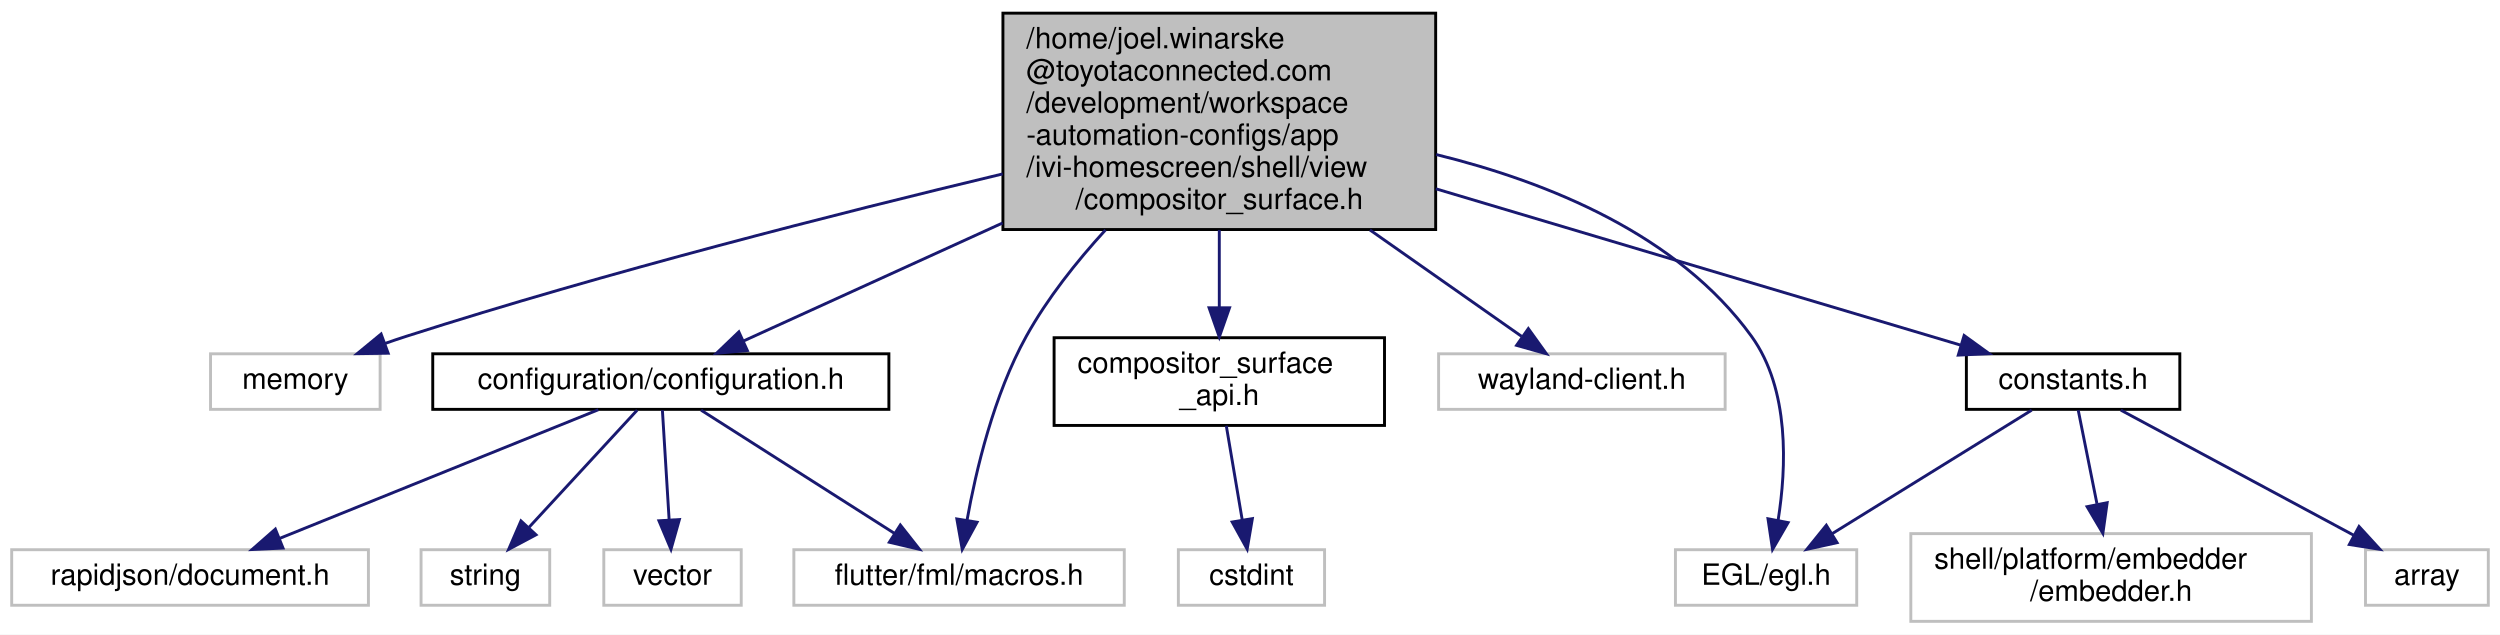
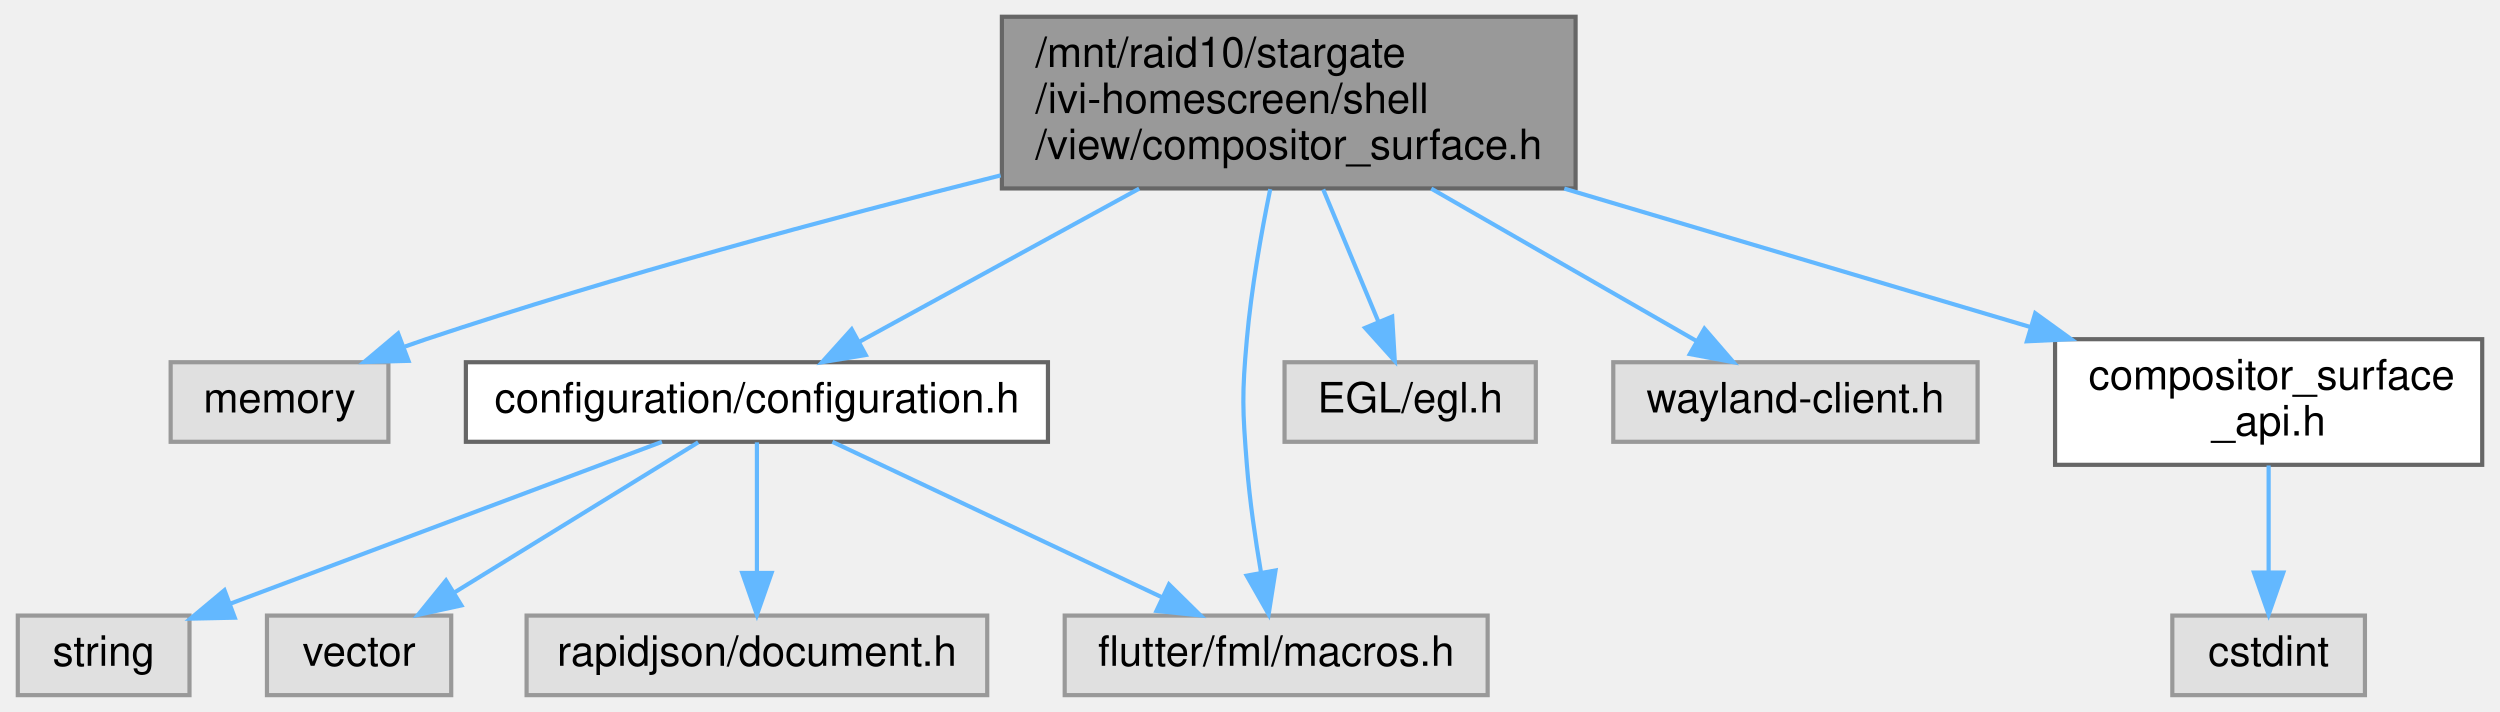
- <svg xmlns="http://www.w3.org/2000/svg" xmlns:xlink="http://www.w3.org/1999/xlink" width="855pt" height="217pt" viewBox="0.00 0.00 855.00 217.00">
-   <g id="graph0" class="graph" transform="scale(1 1) rotate(0) translate(4 213)">
-     <polygon fill="white" stroke="transparent" points="-4,4 -4,-213 851,-213 851,4 -4,4" />
+ <svg xmlns="http://www.w3.org/2000/svg" xmlns:xlink="http://www.w3.org/1999/xlink" width="597pt" height="170pt" viewBox="0.00 0.00 596.50 170.00">
+   <g id="graph0" class="graph" transform="scale(1 1) rotate(0) translate(4 166)">
    <g id="node1" class="node">
      <g id="a_node1">
        <a xlink:title=" ">
-           <polygon fill="#bfbfbf" stroke="black" points="339,-134.5 339,-208.5 487,-208.5 487,-134.5 339,-134.5" />
-           <text text-anchor="start" x="347" y="-196.5" font-family="Helvetica,sans-Serif" font-size="10.00">/home/joel.winarske</text>
-           <text text-anchor="start" x="347" y="-185.5" font-family="Helvetica,sans-Serif" font-size="10.00">@toyotaconnected.com</text>
-           <text text-anchor="start" x="347" y="-174.5" font-family="Helvetica,sans-Serif" font-size="10.00">/development/workspace</text>
-           <text text-anchor="start" x="347" y="-163.5" font-family="Helvetica,sans-Serif" font-size="10.00">-automation-configs/app</text>
-           <text text-anchor="start" x="347" y="-152.5" font-family="Helvetica,sans-Serif" font-size="10.00">/ivi-homescreen/shell/view</text>
-           <text text-anchor="middle" x="413" y="-141.5" font-family="Helvetica,sans-Serif" font-size="10.00">/compositor_surface.h</text>
+           <polygon fill="#999999" stroke="#666666" points="372,-162 235,-162 235,-121 372,-121 372,-162" />
+           <text text-anchor="start" x="243" y="-150" font-family="Helvetica,sans-Serif" font-size="10.00">/mnt/raid10/stargate</text>
+           <text text-anchor="start" x="243" y="-139" font-family="Helvetica,sans-Serif" font-size="10.00">/ivi-homescreen/shell</text>
+           <text text-anchor="middle" x="303.5" y="-128" font-family="Helvetica,sans-Serif" font-size="10.00">/view/compositor_surface.h</text>
        </a>
      </g>
    </g>
    <g id="node2" class="node">
      <g id="a_node2">
        <a xlink:title=" ">
-           <polygon fill="white" stroke="#bfbfbf" points="68,-73 68,-92 126,-92 126,-73 68,-73" />
-           <text text-anchor="middle" x="97" y="-80" font-family="Helvetica,sans-Serif" font-size="10.00">memory</text>
+           <polygon fill="#e0e0e0" stroke="#999999" points="88.5,-79.5 36.5,-79.5 36.5,-60.5 88.5,-60.5 88.5,-79.5" />
+           <text text-anchor="middle" x="62.5" y="-67.5" font-family="Helvetica,sans-Serif" font-size="10.00">memory</text>
        </a>
      </g>
    </g>
    <g id="edge1" class="edge">
-       <path fill="none" stroke="midnightblue" d="M338.91,-153.52C282.54,-140.03 203.29,-119.86 135,-98 132.59,-97.23 130.1,-96.39 127.62,-95.51" />
-       <polygon fill="midnightblue" stroke="midnightblue" points="128.75,-92.2 118.16,-92.04 126.34,-98.77 128.75,-92.2" />
+       <path fill="none" stroke="#63b8ff" d="M234.7,-124.12C194.38,-113.98 142.65,-100.05 97.5,-85 95.84,-84.44 94.14,-83.85 92.43,-83.24" />
+       <polygon fill="#63b8ff" stroke="#63b8ff" points="93.3,-79.83 82.71,-79.55 90.82,-86.37 93.3,-79.83" />
    </g>
    <g id="node3" class="node">
      <g id="a_node3">
        <a xlink:href="configuration_8h.html" target="_top" xlink:title=" ">
-           <polygon fill="white" stroke="black" points="144,-73 144,-92 300,-92 300,-73 144,-73" />
-           <text text-anchor="middle" x="222" y="-80" font-family="Helvetica,sans-Serif" font-size="10.00">configuration/configuration.h</text>
+           <polygon fill="white" stroke="#666666" points="246,-79.5 107,-79.5 107,-60.5 246,-60.5 246,-79.5" />
+           <text text-anchor="middle" x="176.5" y="-67.5" font-family="Helvetica,sans-Serif" font-size="10.00">configuration/configuration.h</text>
        </a>
      </g>
    </g>
    <g id="edge2" class="edge">
-       <path fill="none" stroke="midnightblue" d="M338.88,-136.74C307.87,-122.61 273.68,-107.04 250.34,-96.41" />
-       <polygon fill="midnightblue" stroke="midnightblue" points="251.59,-93.13 241.04,-92.17 248.69,-99.5 251.59,-93.13" />
+       <path fill="none" stroke="#63b8ff" d="M267.79,-120.96C246.45,-109.28 219.89,-94.75 200.94,-84.37" />
+       <polygon fill="#63b8ff" stroke="#63b8ff" points="202.49,-81.23 192.04,-79.5 199.13,-87.37 202.49,-81.23" />
    </g>
    <g id="node6" class="node">
      <g id="a_node6">
        <a xlink:title=" ">
-           <polygon fill="white" stroke="#bfbfbf" points="267.5,-6 267.5,-25 380.5,-25 380.5,-6 267.5,-6" />
-           <text text-anchor="middle" x="324" y="-13" font-family="Helvetica,sans-Serif" font-size="10.00">flutter/fml/macros.h</text>
+           <polygon fill="#e0e0e0" stroke="#999999" points="351,-19 250,-19 250,0 351,0 351,-19" />
+           <text text-anchor="middle" x="300.5" y="-7" font-family="Helvetica,sans-Serif" font-size="10.00">flutter/fml/macros.h</text>
        </a>
      </g>
    </g>
    <g id="edge7" class="edge">
-       <path fill="none" stroke="midnightblue" d="M374.08,-134.36C364.11,-123.47 354.19,-110.95 347,-98 335.88,-77.97 329.77,-52.12 326.7,-34.96" />
-       <polygon fill="midnightblue" stroke="midnightblue" points="330.15,-34.4 325.09,-25.09 323.24,-35.52 330.15,-34.4" />
+       <path fill="none" stroke="#63b8ff" d="M299.08,-120.84C296.92,-110.28 294.57,-96.99 293.5,-85 292.31,-71.72 292.46,-68.29 293.5,-55 294.16,-46.52 295.53,-37.22 296.87,-29.32" />
+       <polygon fill="#63b8ff" stroke="#63b8ff" points="300.35,-29.78 298.7,-19.32 293.46,-28.53 300.35,-29.78" />
    </g>
    <g id="node8" class="node">
      <g id="a_node8">
        <a xlink:title=" ">
-           <polygon fill="white" stroke="#bfbfbf" points="569,-6 569,-25 631,-25 631,-6 569,-6" />
-           <text text-anchor="middle" x="600" y="-13" font-family="Helvetica,sans-Serif" font-size="10.00">EGL/egl.h</text>
+           <polygon fill="#e0e0e0" stroke="#999999" points="362.5,-79.5 302.5,-79.5 302.5,-60.5 362.5,-60.5 362.5,-79.5" />
+           <text text-anchor="middle" x="332.5" y="-67.5" font-family="Helvetica,sans-Serif" font-size="10.00">EGL/egl.h</text>
        </a>
      </g>
    </g>
    <g id="edge8" class="edge">
-       <path fill="none" stroke="midnightblue" d="M487.16,-160.15C525.74,-150.68 569.97,-132.58 595,-98 608.15,-79.83 606.96,-52.98 604.12,-35.12" />
-       <polygon fill="midnightblue" stroke="midnightblue" points="607.52,-34.27 602.21,-25.1 600.65,-35.58 607.52,-34.27" />
+       <path fill="none" stroke="#63b8ff" d="M311.73,-120.77C315.86,-110.87 320.84,-98.95 324.88,-89.26" />
+       <polygon fill="#63b8ff" stroke="#63b8ff" points="328.2,-90.4 328.82,-79.82 321.74,-87.7 328.2,-90.4" />
    </g>
    <g id="node9" class="node">
      <g id="a_node9">
        <a xlink:title=" ">
-           <polygon fill="white" stroke="#bfbfbf" points="488,-73 488,-92 586,-92 586,-73 488,-73" />
-           <text text-anchor="middle" x="537" y="-80" font-family="Helvetica,sans-Serif" font-size="10.00">wayland-client.h</text>
+           <polygon fill="#e0e0e0" stroke="#999999" points="468,-79.5 381,-79.5 381,-60.5 468,-60.5 468,-79.5" />
+           <text text-anchor="middle" x="424.5" y="-67.5" font-family="Helvetica,sans-Serif" font-size="10.00">wayland-client.h</text>
        </a>
      </g>
    </g>
    <g id="edge9" class="edge">
-       <path fill="none" stroke="midnightblue" d="M464.51,-134.36C482.74,-121.57 502.22,-107.9 516.39,-97.96" />
-       <polygon fill="midnightblue" stroke="midnightblue" points="518.69,-100.62 524.87,-92.01 514.67,-94.89 518.69,-100.62" />
+       <path fill="none" stroke="#63b8ff" d="M337.53,-120.96C357.77,-109.33 382.93,-94.88 400.97,-84.51" />
+       <polygon fill="#63b8ff" stroke="#63b8ff" points="402.77,-87.52 409.7,-79.5 399.28,-81.45 402.77,-87.52" />
    </g>
    <g id="node10" class="node">
      <g id="a_node10">
        <a xlink:href="compositor__surface__api_8h.html" target="_top" xlink:title=" ">
-           <polygon fill="white" stroke="black" points="356.5,-67.5 356.5,-97.5 469.5,-97.5 469.5,-67.5 356.5,-67.5" />
-           <text text-anchor="start" x="364.5" y="-85.5" font-family="Helvetica,sans-Serif" font-size="10.00">compositor_surface</text>
-           <text text-anchor="middle" x="413" y="-74.5" font-family="Helvetica,sans-Serif" font-size="10.00">_api.h</text>
+           <polygon fill="white" stroke="#666666" points="588.5,-85 486.5,-85 486.5,-55 588.5,-55 588.5,-85" />
+           <text text-anchor="start" x="494.5" y="-73" font-family="Helvetica,sans-Serif" font-size="10.00">compositor_surface</text>
+           <text text-anchor="middle" x="537.5" y="-62" font-family="Helvetica,sans-Serif" font-size="10.00">_api.h</text>
        </a>
      </g>
    </g>
    <g id="edge10" class="edge">
-       <path fill="none" stroke="midnightblue" d="M413,-134.36C413,-125.4 413,-116.01 413,-107.78" />
-       <polygon fill="midnightblue" stroke="midnightblue" points="416.5,-107.74 413,-97.74 409.5,-107.74 416.5,-107.74" />
-     </g>
-     <g id="node12" class="node">
-       <g id="a_node12">
-         <a xlink:href="constants_8h.html" target="_top" xlink:title=" ">
-           <polygon fill="white" stroke="black" points="668.5,-73 668.5,-92 741.5,-92 741.5,-73 668.5,-73" />
-           <text text-anchor="middle" x="705" y="-80" font-family="Helvetica,sans-Serif" font-size="10.00">constants.h</text>
-         </a>
-       </g>
-     </g>
-     <g id="edge12" class="edge">
-       <path fill="none" stroke="midnightblue" d="M487.06,-148.43C544.24,-131.4 621.04,-108.52 666.55,-94.96" />
-       <polygon fill="midnightblue" stroke="midnightblue" points="667.73,-98.26 676.31,-92.05 665.73,-91.55 667.73,-98.26" />
+       <path fill="none" stroke="#63b8ff" d="M369.3,-120.96C404.37,-110.54 447.08,-97.86 480.68,-87.88" />
+       <polygon fill="#63b8ff" stroke="#63b8ff" points="481.76,-91.21 490.35,-85 479.77,-84.5 481.76,-91.21" />
    </g>
    <g id="node4" class="node">
      <g id="a_node4">
        <a xlink:title=" ">
-           <polygon fill="white" stroke="#bfbfbf" points="140,-6 140,-25 184,-25 184,-6 140,-6" />
-           <text text-anchor="middle" x="162" y="-13" font-family="Helvetica,sans-Serif" font-size="10.00">string</text>
+           <polygon fill="#e0e0e0" stroke="#999999" points="41,-19 0,-19 0,0 41,0 41,-19" />
+           <text text-anchor="middle" x="20.5" y="-7" font-family="Helvetica,sans-Serif" font-size="10.00">string</text>
        </a>
      </g>
    </g>
    <g id="edge3" class="edge">
-       <path fill="none" stroke="midnightblue" d="M213.91,-72.73C204.46,-62.5 188.64,-45.36 176.95,-32.69" />
-       <polygon fill="midnightblue" stroke="midnightblue" points="179.32,-30.1 169.96,-25.13 174.17,-34.85 179.32,-30.1" />
+       <path fill="none" stroke="#63b8ff" d="M153.82,-60.49C126.64,-50.3 80.99,-33.19 50.81,-21.87" />
+       <polygon fill="#63b8ff" stroke="#63b8ff" points="51.81,-18.5 41.22,-18.27 49.35,-25.06 51.81,-18.5" />
    </g>
    <g id="node5" class="node">
      <g id="a_node5">
        <a xlink:title=" ">
-           <polygon fill="white" stroke="#bfbfbf" points="202.5,-6 202.5,-25 249.5,-25 249.5,-6 202.5,-6" />
-           <text text-anchor="middle" x="226" y="-13" font-family="Helvetica,sans-Serif" font-size="10.00">vector</text>
+           <polygon fill="#e0e0e0" stroke="#999999" points="103.5,-19 59.5,-19 59.5,0 103.5,0 103.5,-19" />
+           <text text-anchor="middle" x="81.5" y="-7" font-family="Helvetica,sans-Serif" font-size="10.00">vector</text>
        </a>
      </g>
    </g>
    <g id="edge4" class="edge">
-       <path fill="none" stroke="midnightblue" d="M222.54,-72.73C223.13,-63.18 224.09,-47.62 224.84,-35.28" />
-       <polygon fill="midnightblue" stroke="midnightblue" points="228.35,-35.32 225.47,-25.13 221.36,-34.89 228.35,-35.32" />
+       <path fill="none" stroke="#63b8ff" d="M162.48,-60.37C147.19,-50.95 122.47,-35.73 104.36,-24.58" />
+       <polygon fill="#63b8ff" stroke="#63b8ff" points="105.93,-21.43 95.58,-19.17 102.25,-27.39 105.93,-21.43" />
    </g>
    <g id="edge5" class="edge">
-       <path fill="none" stroke="midnightblue" d="M235.76,-72.73C252.73,-61.92 281.81,-43.38 301.93,-30.57" />
-       <polygon fill="midnightblue" stroke="midnightblue" points="303.91,-33.45 310.46,-25.13 300.15,-27.55 303.91,-33.45" />
+       <path fill="none" stroke="#63b8ff" d="M194.53,-60.49C215.19,-50.75 249.28,-34.66 273.2,-23.38" />
+       <polygon fill="#63b8ff" stroke="#63b8ff" points="274.9,-26.45 282.45,-19.02 271.91,-20.12 274.9,-26.45" />
    </g>
    <g id="node7" class="node">
      <g id="a_node7">
        <a xlink:title=" ">
-           <polygon fill="white" stroke="#bfbfbf" points="0,-6 0,-25 122,-25 122,-6 0,-6" />
-           <text text-anchor="middle" x="61" y="-13" font-family="Helvetica,sans-Serif" font-size="10.00">rapidjson/document.h</text>
+           <polygon fill="#e0e0e0" stroke="#999999" points="231.5,-19 121.5,-19 121.5,0 231.5,0 231.5,-19" />
+           <text text-anchor="middle" x="176.5" y="-7" font-family="Helvetica,sans-Serif" font-size="10.00">rapidjson/document.h</text>
        </a>
      </g>
    </g>
    <g id="edge6" class="edge">
-       <path fill="none" stroke="midnightblue" d="M200.62,-72.87C172.64,-61.57 123.41,-41.7 91.51,-28.82" />
-       <polygon fill="midnightblue" stroke="midnightblue" points="92.79,-25.56 82.21,-25.06 90.17,-32.05 92.79,-25.56" />
+       <path fill="none" stroke="#63b8ff" d="M176.5,-60.37C176.5,-52.25 176.5,-39.81 176.5,-29.39" />
+       <polygon fill="#63b8ff" stroke="#63b8ff" points="180,-29.17 176.5,-19.17 173,-29.17 180,-29.17" />
    </g>
    <g id="node11" class="node">
      <g id="a_node11">
        <a xlink:title=" ">
-           <polygon fill="white" stroke="#bfbfbf" points="399,-6 399,-25 449,-25 449,-6 399,-6" />
-           <text text-anchor="middle" x="424" y="-13" font-family="Helvetica,sans-Serif" font-size="10.00">cstdint</text>
+           <polygon fill="#e0e0e0" stroke="#999999" points="560.5,-19 514.5,-19 514.5,0 560.5,0 560.5,-19" />
+           <text text-anchor="middle" x="537.5" y="-7" font-family="Helvetica,sans-Serif" font-size="10.00">cstdint</text>
        </a>
      </g>
    </g>
    <g id="edge11" class="edge">
-       <path fill="none" stroke="midnightblue" d="M415.39,-67.4C416.98,-57.96 419.1,-45.45 420.84,-35.19" />
-       <polygon fill="midnightblue" stroke="midnightblue" points="424.31,-35.64 422.53,-25.19 417.41,-34.47 424.31,-35.64" />
-     </g>
-     <g id="edge13" class="edge">
-       <path fill="none" stroke="midnightblue" d="M690.84,-72.73C673.29,-61.87 643.16,-43.22 622.44,-30.39" />
-       <polygon fill="midnightblue" stroke="midnightblue" points="624.28,-27.41 613.94,-25.13 620.6,-33.37 624.28,-27.41" />
-     </g>
-     <g id="node13" class="node">
-       <g id="a_node13">
-         <a xlink:title=" ">
-           <polygon fill="white" stroke="#bfbfbf" points="649.5,-0.5 649.5,-30.5 786.5,-30.5 786.5,-0.5 649.5,-0.5" />
-           <text text-anchor="start" x="657.5" y="-18.5" font-family="Helvetica,sans-Serif" font-size="10.00">shell/platform/embedder</text>
-           <text text-anchor="middle" x="718" y="-7.5" font-family="Helvetica,sans-Serif" font-size="10.00">/embedder.h</text>
-         </a>
-       </g>
-     </g>
-     <g id="edge14" class="edge">
-       <path fill="none" stroke="midnightblue" d="M706.75,-72.73C708.39,-64.54 710.92,-51.92 713.16,-40.71" />
-       <polygon fill="midnightblue" stroke="midnightblue" points="716.65,-41.08 715.18,-30.59 709.79,-39.71 716.65,-41.08" />
-     </g>
-     <g id="node14" class="node">
-       <g id="a_node14">
-         <a xlink:title=" ">
-           <polygon fill="white" stroke="#bfbfbf" points="805,-6 805,-25 847,-25 847,-6 805,-6" />
-           <text text-anchor="middle" x="826" y="-13" font-family="Helvetica,sans-Serif" font-size="10.00">array</text>
-         </a>
-       </g>
-     </g>
-     <g id="edge15" class="edge">
-       <path fill="none" stroke="midnightblue" d="M721.32,-72.73C741.82,-61.72 777.2,-42.71 801.09,-29.88" />
-       <polygon fill="midnightblue" stroke="midnightblue" points="802.79,-32.94 809.94,-25.13 799.47,-26.78 802.79,-32.94" />
+       <path fill="none" stroke="#63b8ff" d="M537.5,-54.84C537.5,-47.21 537.5,-37.7 537.5,-29.45" />
+       <polygon fill="#63b8ff" stroke="#63b8ff" points="541,-29.27 537.5,-19.27 534,-29.27 541,-29.27" />
    </g>
  </g>
</svg>
